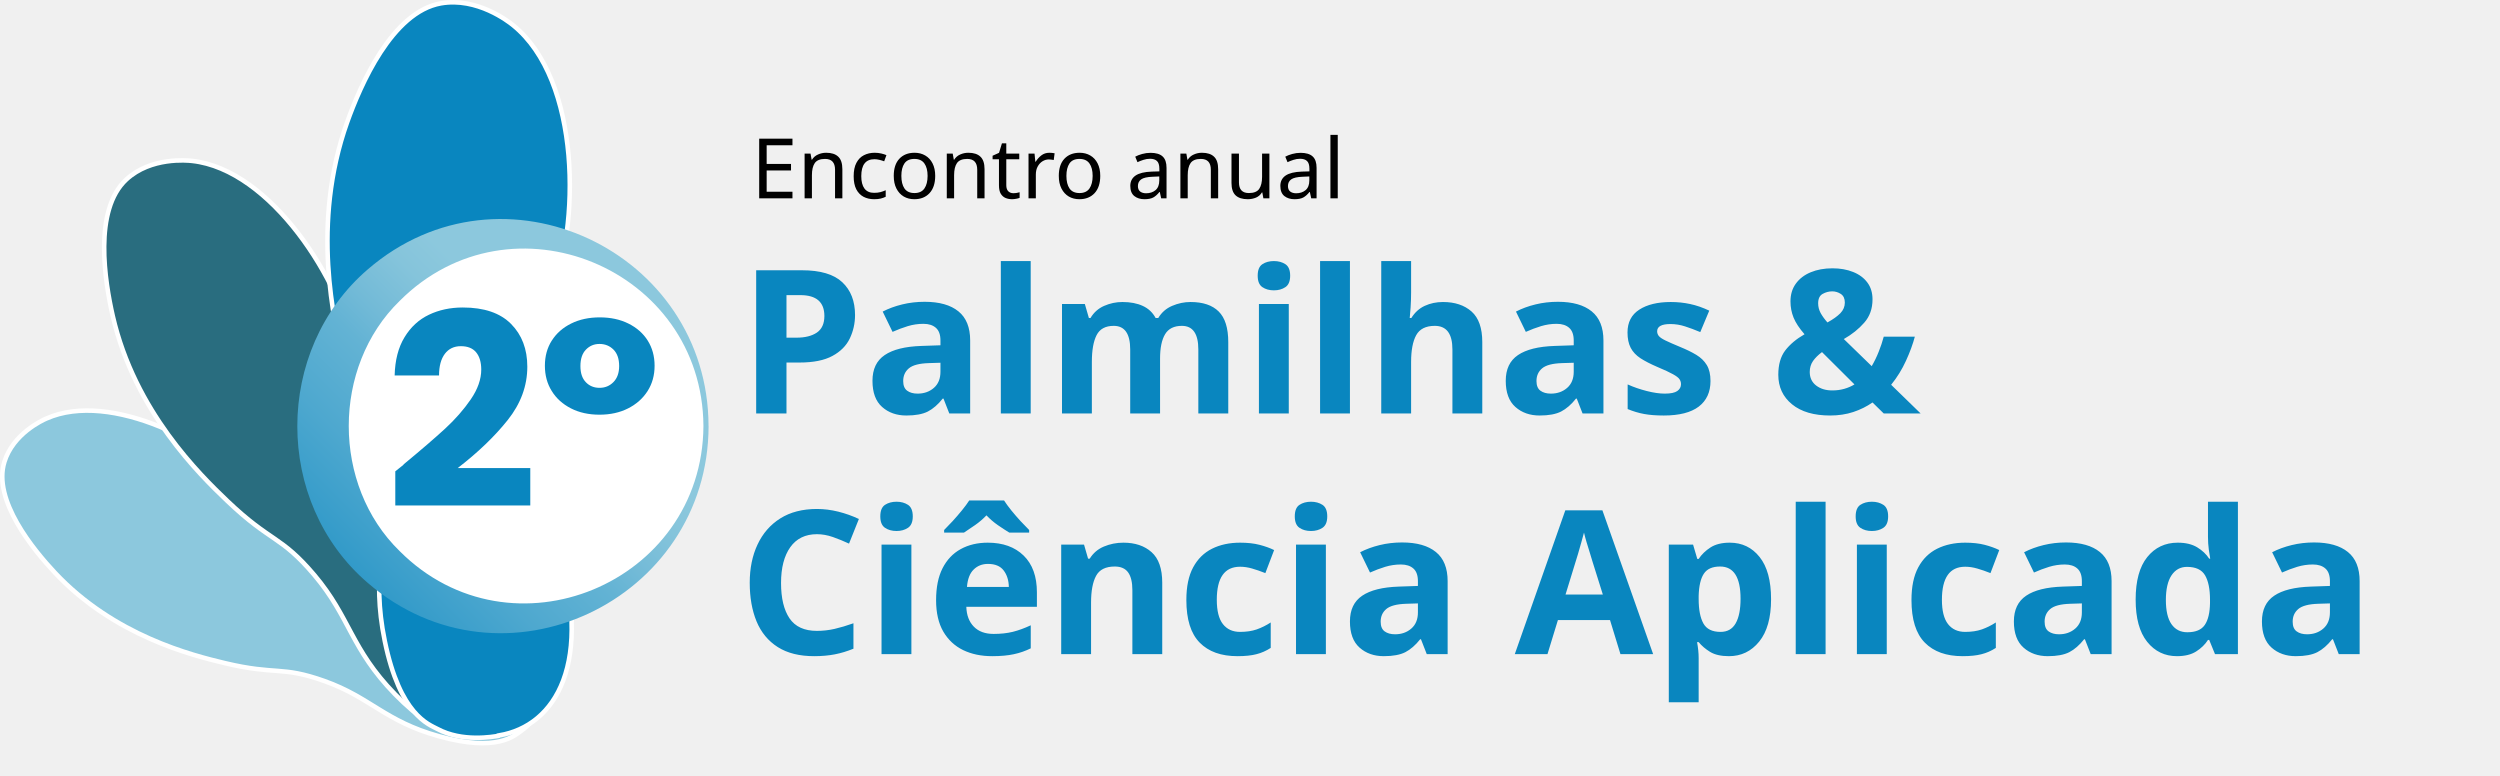
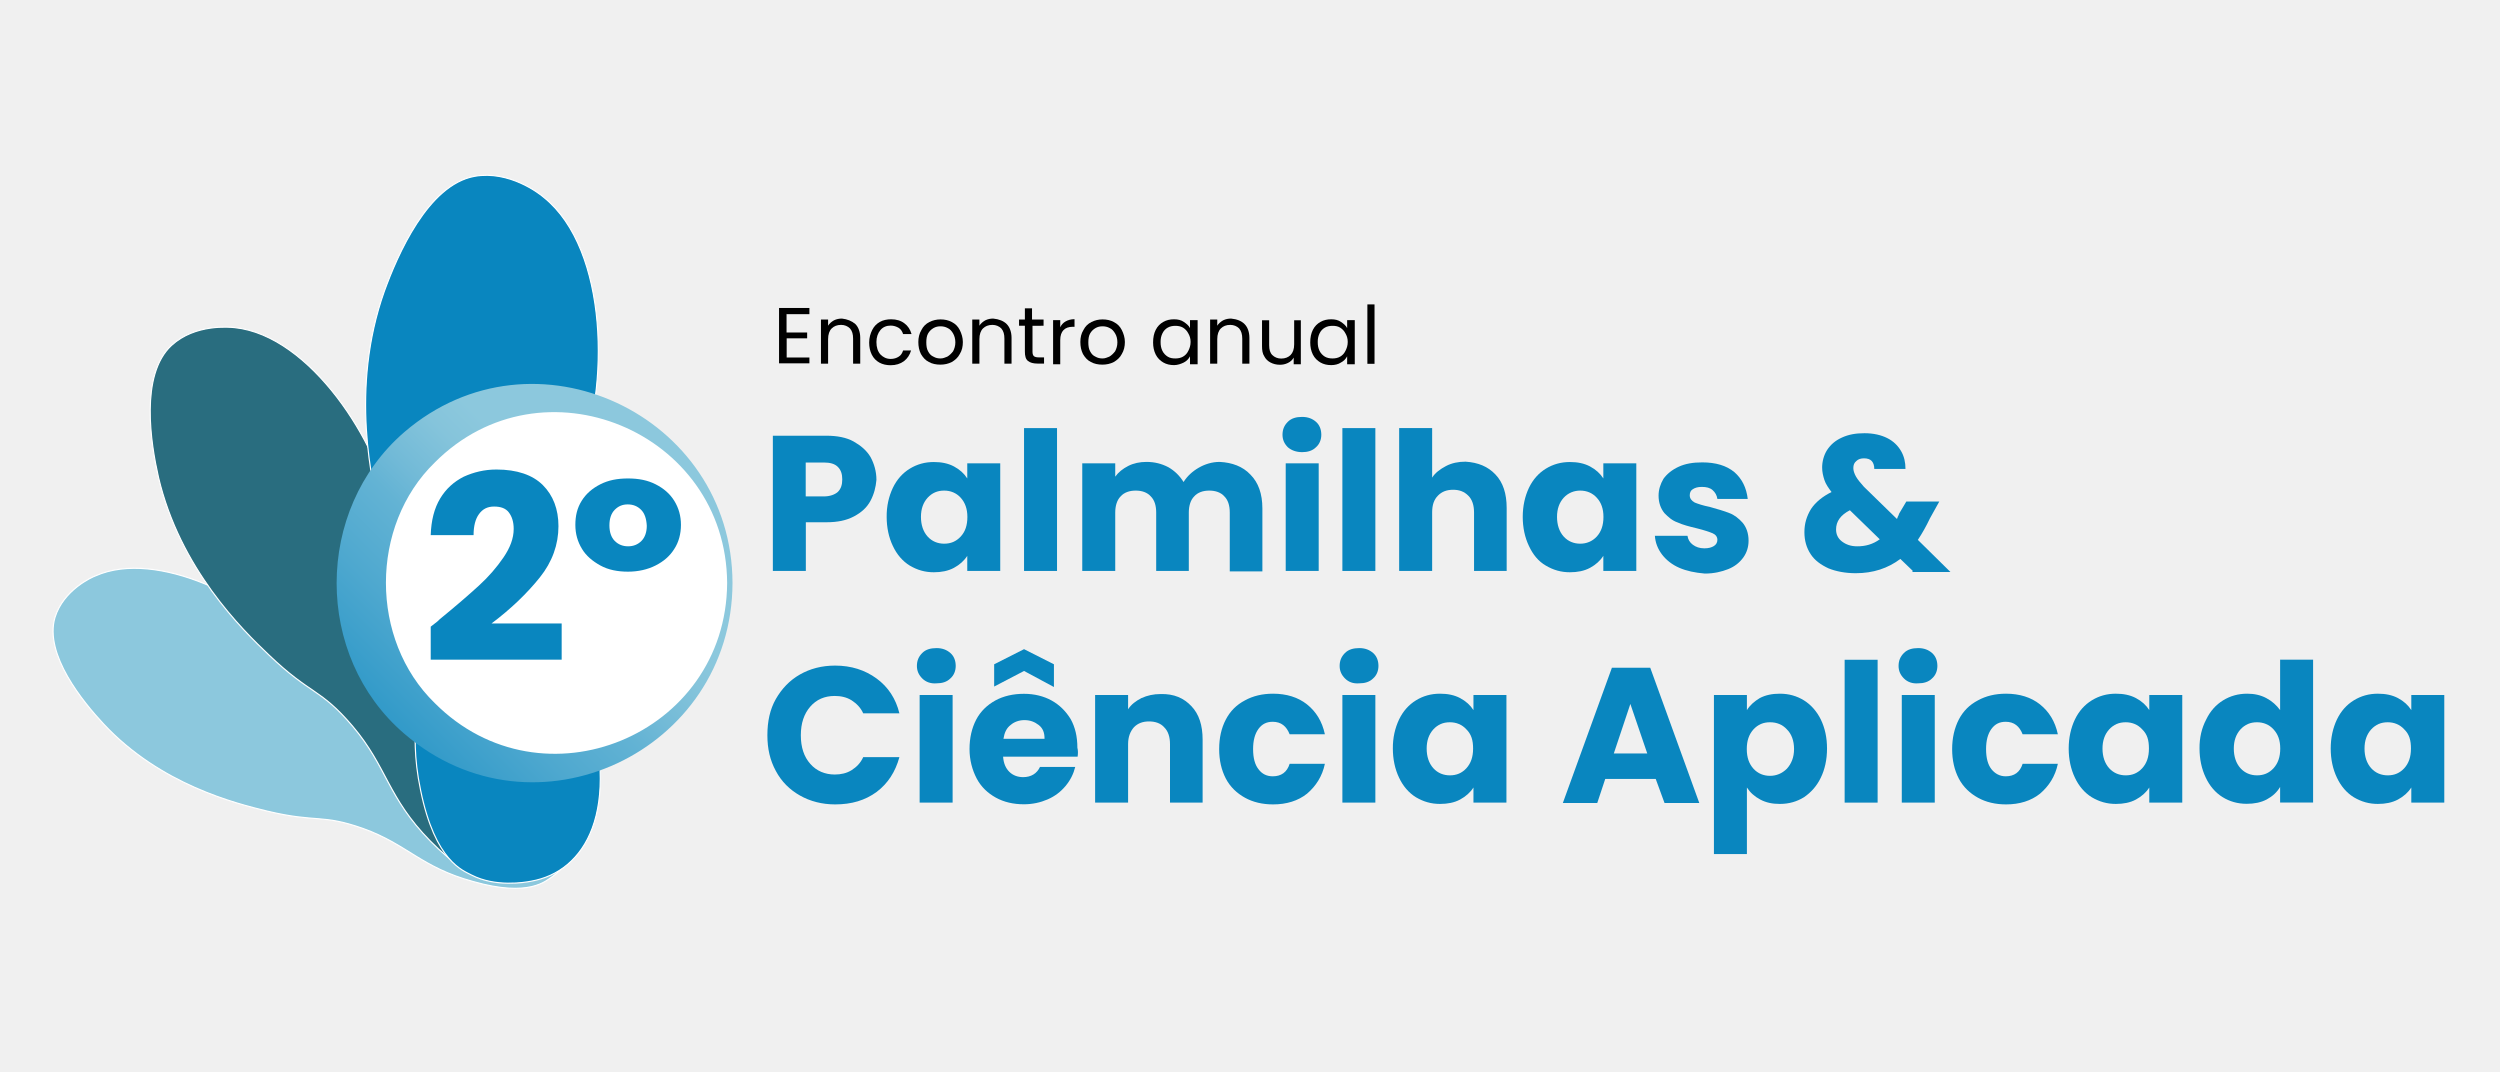
- <svg xmlns="http://www.w3.org/2000/svg" id="Layer_2" data-name="Layer 2" viewBox="0 0 538.96 167.22">
-   <defs>
-     <style>
-       .cls-199, .cls-299, .cls-399 {
-         fill: #0986bf;
-       }
- 
-       .cls-199, .cls-499, .cls-599 {
-         stroke: #fff;
-         stroke-miterlimit: 10;
-         stroke-width: .98px;
-       }
- 
-       .cls-699 {
-         fill: #fff;
-       }
- 
-       .cls-799 {
-         font-family: Poppins-Regular, Poppins;
-         font-size: 18px;
-       }
- 
-       .cls-499 {
-         fill: #296d7f;
-       }
- 
-       .cls-399 {
-         font-family: Poppins-Bold, Poppins;
-         font-size: 43.23px;
-         font-weight: 700;
-       }
- 
-       .cls-899 {
-         fill: url(#linear-gradient);
-       }
- 
-       .cls-599 {
-         fill: #8cc8dd;
-       }
-     </style>
-     <linearGradient id="linear-gradient" x1="57.94" y1="142.18" x2="120.89" y2="79.23" gradientUnits="userSpaceOnUse">
-       <stop offset="0" stop-color="#0986bf" />
-       <stop offset=".12" stop-color="#1a8ec3" />
-       <stop offset=".51" stop-color="#4ea8cf" />
-       <stop offset=".7" stop-color="#63b3d4" />
-       <stop offset=".78" stop-color="#72bad7" />
-       <stop offset=".91" stop-color="#85c4db" />
-       <stop offset="1" stop-color="#8cc8dd" />
-     </linearGradient>
-   </defs>
-   <g id="Layer_1-2" data-name="Layer 1">
+ <svg xmlns="http://www.w3.org/2000/svg" version="1.1" id="Layer_2_00000132061523092580255610000017439086740141003176_" x="0px" y="0px" viewBox="0 0 2100 900" style="enable-background:new 0 0 2100 900;" xml:space="preserve">
+   <style type="text/css">
+ 	.st0{fill:#8CC8DD;stroke:#FFFFFF;stroke-width:0.98;stroke-miterlimit:10;}
+ 	.st1{fill:#296D7F;stroke:#FFFFFF;stroke-width:0.98;stroke-miterlimit:10;}
+ 	.st2{fill:#0986BF;stroke:#FFFFFF;stroke-width:0.98;stroke-miterlimit:10;}
+ 	.st3{fill:#FFFFFF;}
+ 	.st4{fill:url(#SVGID_1_);}
+ 	.st5{fill:#0986BF;}
+ 	.st6{enable-background:new    ;}
+ </style>
+   <g id="Layer_1-2">
    <g id="artboard2">
      <g>
-         <path id="frente" class="cls-599" d="m118.29,148.55c-.36,1.15-1.95,6.25-5.94,9.02-1.37.94-5.05,4.69-17.72,1.15-11.69-3.25-14.67-8.32-24.69-11.9-9.4-3.34-10.22-1.18-21.5-3.87-7.02-1.68-23.85-5.87-36.62-19.5-4.62-4.93-13.44-15.63-10.87-23.88,1.88-6.08,8.18-8.97,9.07-9.35,13.83-6.13,36.26,5.46,45.21,16.09,1.47,1.76,6.54,8.15,15.17,12.38,1.51.75,10.84,3.58,22.24,5.58,22.15,3.9,28.61,14.96,25.66,24.31v-.02Z" />
-         <path id="frente-2" class="cls-499" d="m114.01,153.14c-1.01.94-5.43,5-10.92,5.43-1.88.14-7.6,1.71-17.96-8.94-9.55-9.81-9.59-16.47-17.36-25.66-7.29-8.61-9.31-6.95-18.78-15.99-5.89-5.63-19.93-19.28-24.67-39.82-1.71-7.45-4.23-22.89,2.93-29.48,5.29-4.86,13.08-4.11,14.16-3.99,17,1.85,32.29,25.92,35.01,41.38.46,2.55,1.76,11.69,7.79,20.68,1.06,1.59,8.56,9.64,18.56,18.08,19.4,16.37,19.45,30.85,11.25,38.3h-.02Z" />
-         <path id="frente-3" class="cls-199" d="m107.69,158.6c-1.49.26-8.03,1.42-13.37-1.44-1.83-.99-8.08-2.93-11.37-18.97-3.05-14.79.87-20.99-.91-34.14-1.66-12.31-4.52-12-7.93-26.02-2.14-8.73-7.07-29.74.72-51.65,2.84-7.94,9.64-23.78,20.22-25.66,7.81-1.37,14.6,3.94,15.53,4.69,14.69,11.81,14.62,43.23,7.93,59.22-1.11,2.62-5.31,11.88-5.05,23.83.05,2.12,2.21,14.04,6.49,27.82,8.3,26.74-.24,40.2-12.29,42.25l.02.07Z" />
+         <path id="frente" class="st0" d="M486,702.7c-1.5,4.1-7.1,23.2-22.1,33.7c-5.2,3.4-19.1,17.6-66.4,4.1     c-43.9-12-55.1-31.1-92.6-44.6c-35.2-12.4-38.2-4.5-80.6-14.6c-26.2-6.4-89.6-22.1-137.2-73.1c-17.2-18.4-50.2-58.5-40.9-89.6     c7.1-22.9,30.7-33.7,34.1-34.9c51.7-22.9,136.1,20.6,169.5,60.4c5.6,6.7,24.4,30.7,57,46.5c5.6,3,40.5,13.5,83.2,21     C472.8,626.2,496.8,667.4,486,702.7L486,702.7L486,702.7z" />
+         <path id="frente-2" class="st1" d="M469.8,719.6c-3.7,3.4-20.2,18.7-40.9,20.2c-7.1,0.4-28.5,6.4-67.5-33.4     c-36-36.7-36-61.9-65.2-96.4c-27.4-32.2-34.9-25.9-70.5-60c-22.1-21-74.6-72.4-92.6-149.2c-6.4-28.1-15.7-85.9,10.9-110.6     c19.9-18.4,49.1-15.4,53.2-15c63.7,6.7,121.1,97.1,131.2,155.2c1.9,9.7,6.7,43.9,29.2,77.6c4.1,6,32.2,36,69.7,67.9     C500.6,637.4,500.6,691.8,469.8,719.6L469.8,719.6L469.8,719.6z" />
+         <path id="frente-3" class="st2" d="M446.2,740.2c-5.6,1.1-30,5.2-50.2-5.2c-6.7-3.7-30.4-10.9-42.7-71.2     c-11.6-55.5,3.4-78.7-3.4-127.9c-6.4-46.1-16.9-45-29.6-97.5c-7.9-33-26.6-111.7,2.6-193.9c10.9-30,36.4-89.2,75.7-96.4     c29.2-5.2,54.7,14.6,58.1,17.6c55.1,44.2,54.7,162,29.6,222c-4.1,9.7-19.9,44.6-19.1,89.2c0.4,7.9,8.2,52.5,24.4,104.2     C523.1,681.7,491.2,732.3,446.2,740.2L446.2,740.2L446.2,740.2z" />
      </g>
    </g>
    <g>
      <g>
-         <circle class="cls-699" cx="113.1" cy="91.84" r="39.1" />
-         <path class="cls-899" d="m152.76,91.84c-.07,37.7-44.45,58.84-73.48,33.82-20.28-17.41-20.22-50.21.03-67.61,29.01-24.97,73.37-3.89,73.44,33.79h0Zm-1.11,0c-.23-34.03-41.46-51.06-65.5-26.96-14.62,14.23-14.62,39.69,0,53.92,24.04,24.1,65.28,7.07,65.5-26.96h0Z" />
+         <circle class="st3" cx="466.5" cy="489.7" r="146.6" />
+         <linearGradient id="SVGID_1_" gradientUnits="userSpaceOnUse" x1="259.569" y1="1588.558" x2="495.492" y2="1352.635" gradientTransform="matrix(1 0 0 1 0 -910)">
+           <stop offset="0" style="stop-color:#0986BF" />
+           <stop offset="0.12" style="stop-color:#1A8EC3" />
+           <stop offset="0.51" style="stop-color:#4EA8CF" />
+           <stop offset="0.7" style="stop-color:#63B3D4" />
+           <stop offset="0.78" style="stop-color:#72BAD7" />
+           <stop offset="0.91" style="stop-color:#85C4DB" />
+           <stop offset="1" style="stop-color:#8CC8DD" />
+         </linearGradient>
+         <path class="st4" d="M615.3,489.7C615,631.1,448.8,710.2,339.7,616.4c-76.1-65.2-75.7-188.2,0-253.5     C448.5,269.6,615,348.7,615.3,489.7L615.3,489.7L615.3,489.7z M610.8,489.7c-0.8-127.5-155.6-191.6-245.6-101.2     c-54.7,53.2-54.7,148.9,0,202.1C455.6,681.3,610.1,617.6,610.8,489.7L610.8,489.7z" />
      </g>
      <g>
-         <path class="cls-299" d="m86.99,100.13c3.79-3.13,6.77-5.7,8.96-7.71,2.18-2.01,4.03-4.12,5.54-6.32,1.51-2.2,2.26-4.35,2.26-6.43,0-1.58-.37-2.82-1.1-3.71-.73-.89-1.84-1.33-3.3-1.33s-2.62.55-3.45,1.65c-.83,1.1-1.25,2.66-1.25,4.67h-9.57c.08-3.28.78-6.03,2.12-8.23,1.33-2.2,3.09-3.83,5.28-4.87,2.18-1.04,4.61-1.56,7.28-1.56,4.6,0,8.07,1.18,10.41,3.54,2.34,2.36,3.51,5.43,3.51,9.22,0,4.14-1.41,7.97-4.23,11.51-2.82,3.54-6.42,6.99-10.78,10.35h15.65v8.06h-29.1v-7.36c1.31-1.04,1.91-1.53,1.8-1.45Z" />
-         <path class="cls-299" d="m118.96,73.43c.99-1.57,2.38-2.79,4.17-3.68,1.8-.89,3.85-1.33,6.17-1.33s4.38.44,6.17,1.33c1.8.89,3.19,2.12,4.17,3.68s1.48,3.37,1.48,5.42-.5,3.87-1.51,5.45c-1.01,1.59-2.41,2.83-4.2,3.74-1.8.91-3.85,1.36-6.17,1.36s-4.37-.45-6.15-1.36c-1.78-.91-3.16-2.15-4.14-3.74-.99-1.58-1.48-3.4-1.48-5.45s.49-3.85,1.48-5.42Zm13.3,1.94c-.81-.81-1.82-1.22-3.01-1.22s-2.14.41-2.93,1.22c-.79.81-1.19,1.99-1.19,3.54s.39,2.67,1.16,3.48c.77.81,1.76,1.22,2.96,1.22s2.2-.42,3.01-1.25c.81-.83,1.22-1.98,1.22-3.45,0-1.55-.41-2.72-1.22-3.54Z" />
+         <path class="st5" d="M368.6,520.8c14.2-11.6,25.5-21.4,33.7-28.9c8.2-7.5,15-15.4,20.6-23.6s8.6-16.1,8.6-24     c0-6-1.5-10.5-4.1-13.9c-2.6-3.4-6.7-4.9-12.4-4.9s-9.7,2.2-12.7,6.4c-3,4.1-4.5,10.1-4.5,17.6h-36c0.4-12.4,3-22.5,7.9-30.7     c4.9-8.2,11.6-14.2,19.9-18.4c8.2-3.7,17.2-6,27.4-6c17.2,0,30.4,4.5,39,13.1c8.6,8.6,13.1,20.2,13.1,34.5     c0,15.4-5.2,30-15.7,43.1c-10.5,13.1-24,26.2-40.5,38.6h58.9v30.4H361.8v-27.7C366.7,522.7,369,520.8,368.6,520.8L368.6,520.8z" />
+         <path class="st5" d="M488.6,420.7c3.7-6,9-10.5,15.7-13.9c6.7-3.4,14.2-4.9,23.2-4.9s16.5,1.5,23.2,4.9s12,7.9,15.7,13.9     s5.6,12.7,5.6,20.2s-1.9,14.6-5.6,20.2c-3.7,6-9,10.5-15.7,13.9s-14.6,5.2-23.2,5.2s-16.5-1.5-23.2-5.2     c-6.7-3.7-12-8.2-15.4-13.9c-3.7-6-5.6-12.7-5.6-20.2S484.8,426.7,488.6,420.7L488.6,420.7z M538.5,428.2c-3-3-6.7-4.5-11.2-4.5     s-7.9,1.5-10.9,4.5c-3,3-4.5,7.5-4.5,13.1s1.5,10.1,4.5,13.1c3,3,6.7,4.5,11.2,4.5s8.2-1.5,11.2-4.5c3-3,4.5-7.5,4.5-12.7     C543,435.7,541.5,431.2,538.5,428.2z" />
      </g>
    </g>
-     <text class="cls-799" transform="translate(161.92 42.76)">
-       <tspan x="0" y="0">Encontro anual</tspan>
-     </text>
-     <text class="cls-399" transform="translate(159.13 89.14)">
-       <tspan x="0" y="0">Palmilhas &amp; </tspan>
-       <tspan x="0" y="51.88">Ciência Aplicada</tspan>
-     </text>
+     <g class="st6">
+       <path d="M660.7,263.6v15.7H678v4.9h-17.2v16.1h19.1v4.9h-25.5v-46.5h25.5v5.2h-19.1V263.6z" />
+       <path d="M718.5,272.2c2.6,2.6,4.1,6.7,4.1,11.6v21.7h-6v-21c0-3.7-0.7-6.4-2.6-8.6c-1.9-1.9-4.5-3-7.5-3c-3.4,0-6,1.1-7.9,3    c-1.9,1.9-3,4.9-3,9v20.6h-6v-37.1h6v5.2c1.1-1.9,3-3.4,4.9-4.5c2.2-1.1,4.5-1.5,6.7-1.5C711.7,268.1,715.5,269.6,718.5,272.2z" />
+       <path d="M732.7,277.1c1.5-3,3.7-5.2,6.4-6.7c2.6-1.5,6-2.2,9.4-2.2c4.5,0,8.2,1.1,11.2,3.4c3,2.2,4.9,5.2,6,9h-7.1    c-0.7-2.2-1.9-4.1-3.7-5.2c-1.9-1.1-4.1-1.9-6.7-1.9c-3.4,0-6.4,1.1-8.6,3.7c-2.2,2.6-3.4,6-3.4,10.1c0,4.5,1.1,7.9,3.4,10.5    c2.2,2.2,4.9,3.7,8.6,3.7c2.6,0,4.9-0.7,6.7-1.9c1.9-1.1,3-3,3.7-5.2h6.7c-1.1,3.7-3,6.7-6,9c-3,2.2-6.7,3.4-11.2,3.4    c-3.4,0-6.7-0.7-9.4-2.2s-4.9-3.7-6.4-6.7c-1.5-3-2.2-6.4-2.2-10.1C730.1,283.5,731.2,280.1,732.7,277.1z" />
+       <path d="M780.3,304.1c-3-1.5-4.9-3.7-6.7-6.7c-1.5-3-2.2-6.4-2.2-10.1s0.8-7.1,2.6-10.1c1.5-3,3.7-5.2,6.7-6.7    c3-1.5,6-2.2,9.4-2.2s6.7,0.7,9.4,2.2c3,1.5,5.2,3.7,6.7,6.7c1.5,3,2.6,6.4,2.6,10.1s-0.7,7.1-2.6,10.1c-1.5,3-4.1,5.2-6.7,6.7    c-3,1.5-6,2.2-9.7,2.2C786.3,306.3,783,305.6,780.3,304.1z M795.7,299.6c1.9-1.1,3.4-2.6,4.9-4.5c1.1-2.2,1.9-4.5,1.9-7.5    c0-3-0.8-5.6-1.9-7.5s-2.6-3.7-4.5-4.5c-1.9-1.1-4.1-1.5-6-1.5c-2.2,0-4.1,0.4-6,1.5c-1.9,1.1-3.4,2.6-4.5,4.5    c-1.1,1.9-1.5,4.5-1.5,7.5c0,3,0.4,5.6,1.5,7.5c1.1,2.2,2.6,3.7,4.5,4.5c1.9,1.1,3.7,1.5,6,1.5    C792.3,301.1,793.8,300.3,795.7,299.6z" />
+       <path d="M845.6,272.2c2.6,2.6,4.1,6.7,4.1,11.6v21.7h-6v-21c0-3.7-0.7-6.4-2.6-8.6c-1.9-1.9-4.5-3-7.5-3c-3.4,0-6,1.1-7.9,3    c-1.9,1.9-3,4.9-3,9v20.6h-6v-37.1h6v5.2c1.1-1.9,3-3.4,4.9-4.5c2.2-1.1,4.5-1.5,6.7-1.5C839.2,268.1,843,269.6,845.6,272.2z" />
+       <path d="M867.3,273.7v21.7c0,1.9,0.4,3,1.1,3.7s2.2,1.1,4.1,1.1h4.5v5.2h-5.6c-3.4,0-6-0.7-7.9-2.2c-1.9-1.5-2.6-4.1-2.6-7.9    v-21.7h-4.9v-5.2h4.9v-9.4h6v9.4h9.7v5.2C876.7,273.7,867.3,273.7,867.3,273.7z" />
+       <path d="M895.1,270c1.9-1.1,4.5-1.9,7.5-1.9v6.4h-1.5c-6.7,0-10.5,3.7-10.5,11.2V306h-6v-37.1h6v6    C891.7,272.6,893.2,271.1,895.1,270z" />
+       <path d="M916.4,304.1c-3-1.5-4.9-3.7-6.7-6.7c-1.5-3-2.2-6.4-2.2-10.1s0.7-7.1,2.6-10.1c1.5-3,3.7-5.2,6.7-6.7    c3-1.5,6-2.2,9.4-2.2s6.7,0.7,9.4,2.2c3,1.5,5.2,3.7,6.7,6.7c1.5,3,2.6,6.4,2.6,10.1s-0.8,7.1-2.6,10.1c-1.5,3-4.1,5.2-6.7,6.7    c-3,1.5-6,2.2-9.7,2.2C922.4,306.3,919.1,305.6,916.4,304.1z M931.8,299.6c1.9-1.1,3.4-2.6,4.9-4.5c1.1-2.2,1.9-4.5,1.9-7.5    c0-3-0.7-5.6-1.9-7.5c-1.1-1.9-2.6-3.7-4.5-4.5c-1.9-1.1-4.1-1.5-6-1.5c-2.2,0-4.1,0.4-6,1.5c-1.9,1.1-3.4,2.6-4.5,4.5    s-1.5,4.5-1.5,7.5c0,3,0.4,5.6,1.5,7.5c1.1,2.2,2.6,3.7,4.5,4.5c1.9,1.1,3.7,1.5,6,1.5C928.4,301.1,929.9,300.3,931.8,299.6z" />
+       <path d="M970.8,277.1c1.5-3,3.7-5.2,6.4-6.7c2.6-1.5,5.6-2.2,9-2.2s6,0.7,8.2,2.2c2.2,1.5,4.1,3,5.2,5.2v-6.7h6.4V306h-6.4v-6.7    c-1.1,2.2-3,4.1-5.2,5.2c-2.2,1.1-5.2,2.2-8.2,2.2c-3.4,0-6.4-0.7-9-2.2c-2.6-1.5-4.9-3.7-6.4-6.7c-1.5-3-2.2-6.4-2.2-10.1    C968.6,283.5,969.3,280.1,970.8,277.1z M998.2,280.1c-1.1-2.2-2.6-3.7-4.5-4.9c-1.9-1.1-4.1-1.5-6.4-1.5c-2.2,0-4.5,0.4-6.4,1.5    s-3.4,2.6-4.5,4.9s-1.5,4.5-1.5,7.1c0,3,0.4,5.2,1.5,7.5c1.1,2.2,2.6,3.7,4.5,4.9s4.1,1.5,6.4,1.5s4.5-0.4,6.4-1.5    c1.9-1.1,3.4-2.6,4.5-4.9c1.1-2.2,1.9-4.5,1.9-7.5S999.3,282,998.2,280.1z" />
+       <path d="M1045.4,272.2c2.6,2.6,4.1,6.7,4.1,11.6v21.7h-6v-21c0-3.7-0.8-6.4-2.6-8.6c-1.9-1.9-4.5-3-7.5-3c-3.4,0-6,1.1-7.9,3    c-1.9,1.9-3,4.9-3,9v20.6h-6v-37.1h6v5.2c1.1-1.9,3-3.4,4.9-4.5c2.2-1.1,4.5-1.5,6.7-1.5C1039.1,268.1,1042.8,269.6,1045.4,272.2z    " />
+       <path d="M1092.7,268.8V306h-6v-5.6c-1.1,1.9-2.6,3.4-4.9,4.5c-2.2,1.1-4.5,1.5-6.7,1.5c-3,0-5.6-0.7-7.9-1.9s-4.1-3-5.2-5.2    c-1.5-2.2-1.9-5.2-1.9-8.6v-21.7h6v21c0,3.7,0.8,6.4,2.6,8.2c1.9,1.9,4.5,3,7.5,3c3.4,0,6-1.1,7.9-3c1.9-1.9,3-4.9,3-9v-20.2    H1092.7z" />
+       <path d="M1102.8,277.1c1.5-3,3.7-5.2,6.4-6.7c2.6-1.5,5.6-2.2,9-2.2c3.4,0,6,0.7,8.2,2.2c2.2,1.5,4.1,3,5.2,5.2v-6.7h6.4V306h-6.4    v-6.7c-1.1,2.2-3,4.1-5.2,5.2c-2.2,1.5-5.2,2.2-8.2,2.2c-3.4,0-6.4-0.7-9-2.2c-2.6-1.5-4.9-3.7-6.4-6.7s-2.2-6.4-2.2-10.1    C1100.6,283.5,1101.3,280.1,1102.8,277.1z M1130.2,280.1c-1.1-2.2-2.6-3.7-4.5-4.9s-4.1-1.5-6.4-1.5s-4.5,0.4-6.4,1.5    c-1.9,1.1-3.4,2.6-4.5,4.9s-1.5,4.5-1.5,7.1c0,3,0.4,5.2,1.5,7.5c1.1,2.2,2.6,3.7,4.5,4.9c1.9,1.1,4.1,1.5,6.4,1.5    s4.5-0.4,6.4-1.5s3.4-2.6,4.5-4.9c1.1-2.2,1.9-4.5,1.9-7.5S1131.3,282,1130.2,280.1z" />
+       <path d="M1154.6,255.7v49.9h-6v-49.9H1154.6z" />
+     </g>
+     <g class="st6">
+       <path class="st5" d="M731.2,420.7c-3,5.6-7.5,9.7-13.9,13.1c-6.4,3.4-13.9,4.9-23.2,4.9h-17.2v40.9h-27.7V366h45    c9,0,16.9,1.5,22.9,4.9c6,3.4,10.9,7.5,14.2,13.1c3,5.6,4.9,12,4.9,19.1C735.7,409.1,734.2,415.1,731.2,420.7z M703.8,413.2    c2.6-2.6,3.7-6,3.7-10.5c0-4.5-1.1-7.9-3.7-10.5c-2.6-2.6-6.4-3.7-12-3.7h-15V417h15C697.1,417,701.2,415.5,703.8,413.2z" />
+       <path class="st5" d="M750,409.8c3.4-7.1,8.2-12.4,14.2-16.1c6-3.7,12.7-5.6,20.2-5.6c6.4,0,12,1.1,16.9,3.7    c4.9,2.6,8.6,6,11.2,10.1v-12.7h27.7v90.4h-27.7v-12.7c-2.6,4.1-6.4,7.5-11.2,10.1c-4.9,2.6-10.5,3.7-16.9,3.7    c-7.5,0-13.9-1.9-20.2-5.6c-6-3.7-10.9-9.4-14.2-16.5c-3.4-7.1-5.2-15.4-5.2-24.4C744.7,425.2,746.6,417,750,409.8z M807,418.1    c-3.7-4.1-8.6-6-13.9-6c-5.6,0-10.1,1.9-13.9,6c-3.7,4.1-5.6,9.4-5.6,16.1c0,6.7,1.9,12.4,5.6,16.5c3.7,4.1,8.6,6,13.9,6    c5.6,0,10.1-1.9,13.9-6s5.6-9.4,5.6-16.5C812.6,427.5,810.7,422.2,807,418.1z" />
+       <path class="st5" d="M887.9,359.6v120h-27.7v-120H887.9z" />
+       <path class="st5" d="M1050.3,398.6c6.7,6.7,10.1,16.1,10.1,28.5V480h-27.4v-49.5c0-6-1.5-10.5-4.5-13.5c-3-3.4-7.5-4.9-12.7-4.9    s-9.7,1.5-12.7,4.9c-3,3-4.5,7.9-4.5,13.5v49.1h-27.4v-49.1c0-6-1.5-10.5-4.5-13.5c-3-3.4-7.5-4.9-12.7-4.9s-9.7,1.5-12.7,4.9    c-3,3-4.5,7.9-4.5,13.5v49.1h-27.7v-90.4h27.7v11.2c2.6-3.7,6.4-6.7,10.9-9s9.7-3.4,15.4-3.4c6.7,0,12.7,1.5,18.4,4.5    c5.2,3,9.4,7.1,12.7,12.4c3-4.9,7.5-9,12.7-12c5.2-3,11.2-4.9,17.6-4.9C1034.9,388.5,1043.9,391.8,1050.3,398.6z" />
+       <path class="st5" d="M1081.8,375.7c-3-3-4.5-6.4-4.5-10.5c0-4.5,1.5-7.9,4.5-10.9c3-3,7.1-4.1,12-4.1c4.9,0,8.6,1.5,11.6,4.1    c3,2.6,4.5,6.4,4.5,10.9c0,4.1-1.5,7.9-4.5,10.5c-3,3-7.1,4.1-11.6,4.1C1088.9,379.8,1084.8,378.3,1081.8,375.7z M1107.7,389.2    v90.4h-27.7v-90.4H1107.7z" />
+       <path class="st5" d="M1155.3,359.6v120h-27.7v-120H1155.3z" />
+       <path class="st5" d="M1256.2,398.6c6.4,6.7,9.4,16.1,9.4,28.1v52.9h-27.4v-49.1c0-6-1.5-10.9-4.9-14.2c-3.4-3.4-7.5-4.9-12.7-4.9    s-9.4,1.5-12.7,4.9c-3.4,3.4-4.9,7.9-4.9,14.2v49.1h-27.7v-120h27.7v41.6c2.6-4.1,6.7-7.1,11.6-9.7c4.9-2.6,10.5-3.7,16.5-3.7    C1241.6,388.5,1249.8,391.8,1256.2,398.6z" />
+       <path class="st5" d="M1284.3,409.8c3.4-7.1,8.2-12.4,14.2-16.1c6-3.7,12.7-5.6,20.2-5.6c6.4,0,12,1.1,16.9,3.7    c4.9,2.6,8.6,6,11.2,10.1v-12.7h27.7v90.4h-27.7v-12.7c-2.6,4.1-6.4,7.5-11.2,10.1c-4.9,2.6-10.5,3.7-16.9,3.7    c-7.5,0-13.9-1.9-20.2-5.6c-6.4-3.7-10.9-9.4-14.2-16.5c-3.4-7.1-5.2-15.4-5.2-24.4C1279.1,425.2,1280.9,417,1284.3,409.8z     M1341.3,418.1c-3.7-4.1-8.6-6-13.9-6c-5.2,0-10.1,1.9-13.9,6c-3.7,4.1-5.6,9.4-5.6,16.1c0,6.7,1.9,12.4,5.6,16.5    c3.7,4.1,8.6,6,13.9,6c5.2,0,10.1-1.9,13.9-6c3.7-4.1,5.6-9.4,5.6-16.5C1346.9,427.5,1345.1,422.2,1341.3,418.1z" />
+       <path class="st5" d="M1410.7,477c-6-2.6-10.9-6.4-14.6-11.2c-3.7-4.9-5.6-10.1-6-15.7h27.4c0.4,3,1.9,5.6,4.5,7.5    c2.6,1.9,5.6,3,9.7,3c3.4,0,6-0.7,7.9-1.9c1.9-1.1,3-3,3-5.2c0-2.6-1.5-4.5-4.1-5.6c-2.6-1.1-7.1-2.6-13.1-4.1    c-6.4-1.5-12-3-16.1-4.9c-4.5-1.5-7.9-4.5-11.2-7.9c-3-3.7-4.9-8.6-4.9-14.6c0-5.2,1.5-9.7,4.1-14.2c3-4.1,7.1-7.5,12.7-10.1    c5.6-2.6,12-3.7,19.9-3.7c11.2,0,20.2,2.6,27,8.2c6.4,5.6,10.1,13.1,11.2,22.5h-25.5c-0.4-3-1.9-5.6-4.1-7.5    c-2.2-1.9-5.2-2.6-9-2.6c-3.4,0-5.6,0.7-7.5,1.9c-1.9,1.1-2.6,3-2.6,5.2c0,2.6,1.5,4.5,4.1,6c2.6,1.1,7.1,2.6,12.7,3.7    c6.7,1.9,12,3.4,16.5,5.2c4.1,1.5,7.9,4.5,11.2,8.2c3,3.7,4.9,8.6,4.9,15c0,5.2-1.5,10.1-4.5,14.2c-3,4.1-7.1,7.5-12.7,9.7    c-5.6,2.2-12,3.7-19.5,3.7C1423.8,481.1,1416.7,479.6,1410.7,477z" />
+       <path class="st5" d="M1606.8,479.6l-10.5-10.1c-10.5,7.9-22.9,12-37.5,12c-8.6,0-16.5-1.5-22.9-4.1c-6.4-3-11.6-6.7-15-12    c-3.4-5.2-5.2-11.2-5.2-18.4s1.9-13.5,5.6-19.5c3.7-5.6,9.7-10.5,17.2-14.2c-2.6-3.4-4.9-6.7-6-10.1c-1.1-3.4-1.9-6.7-1.9-10.5    c0-5.2,1.5-10.5,4.1-14.6c3-4.5,6.7-7.9,12.4-10.5c5.6-2.6,11.6-3.7,19.1-3.7s13.9,1.5,19.1,4.1c5.2,2.6,9,6.4,11.6,10.9    s3.7,9.4,3.7,15h-26.2c0-3-0.8-5.2-2.2-6.7s-3.7-2.2-6.4-2.2s-4.9,0.7-6.4,2.2c-1.9,1.5-2.6,3.4-2.6,6c0,2.2,0.8,4.5,2.2,7.1    c1.5,2.6,3.7,5.2,6.7,8.6l27.7,27c0.4-0.4,0.4-1.1,0.8-1.9c0.4-0.7,0.8-1.5,1.1-2.6l6-10.1h27.7l-7.9,14.2    c-3,6.4-6.4,12.4-10.1,18l27.4,27h-31.9V479.6z M1579,453l-25.1-24.4c-7.9,4.1-11.6,9.4-11.6,16.1c0,4.1,1.5,7.5,4.9,10.1    c3.4,2.6,7.5,4.1,12.7,4.1C1567,459,1573.4,457.1,1579,453z" />
+     </g>
+     <g class="st6">
+       <path class="st5" d="M651.7,587.2c4.9-8.6,11.6-15.7,20.2-20.6c8.6-4.9,18.4-7.5,29.6-7.5c13.5,0,25.1,3.7,34.9,10.9    c9.7,7.1,16.1,16.9,19.1,29.2h-30.4c-2.2-4.9-5.6-8.2-9.7-10.9c-4.1-2.6-9-3.7-14.2-3.7c-8.6,0-15.4,3-20.6,9    c-5.2,6-7.9,13.9-7.9,24s2.6,18,7.9,24c5.2,6,12.4,9,20.6,9c5.2,0,10.1-1.1,14.2-3.7c4.1-2.6,7.5-6,9.7-10.9h30.4    c-3.4,12.4-9.7,22.1-19.1,29.2c-9.7,7.1-21,10.5-34.9,10.5c-10.9,0-21-2.6-29.6-7.5c-8.6-4.9-15.4-11.6-20.2-20.6    c-4.9-9-7.1-18.7-7.1-30C644.6,605.9,646.8,595.8,651.7,587.2z" />
+       <path class="st5" d="M774.7,569.9c-3-3-4.5-6.4-4.5-10.5c0-4.5,1.5-7.9,4.5-10.9c3-3,7.1-4.1,12-4.1c4.9,0,8.6,1.5,11.6,4.1    c3,2.6,4.5,6.4,4.5,10.9c0,4.1-1.5,7.9-4.5,10.5c-3,3-7.1,4.1-11.6,4.1C781.8,574.4,777.7,572.9,774.7,569.9z M800.2,583.8v90.4    h-27.7v-90.4H800.2z" />
+       <path class="st5" d="M905.2,635.6h-62.6c0.4,5.6,2.2,9.7,5.2,12.7c3,3,7.1,4.5,11.6,4.5c6.7,0,11.6-3,14.2-8.6h29.6    c-1.5,6-4.1,11.2-8.2,16.1c-4.1,4.9-9,8.6-15,11.2c-6,2.6-12.7,4.1-19.9,4.1c-9,0-16.9-1.9-23.6-5.6c-6.7-3.7-12.4-9-16.1-16.1    c-3.7-7.1-6-15.4-6-24.7s1.9-17.6,5.6-24.7s9.4-12.4,16.1-16.1c6.7-3.7,15-5.6,24-5.6c8.6,0,16.5,1.9,23.2,5.6    c6.7,3.7,12,9,16.1,15.7c3.7,6.7,5.6,14.6,5.6,24C905.6,630.3,905.6,632.9,905.2,635.6z M860.2,563.6l-25.1,13.1v-18.7l25.1-12.7    l25.1,12.7v19.1L860.2,563.6z M877.4,620.2c0-4.9-1.5-8.6-4.9-11.2c-3.4-2.6-7.1-4.1-12-4.1c-4.5,0-8.6,1.5-11.6,4.1    c-3.4,2.6-5.2,6.4-6,11.6h34.5V620.2z" />
+       <path class="st5" d="M1000.8,593.2c6.4,6.7,9.4,16.1,9.4,28.1v52.9h-27.4v-49.1c0-6-1.5-10.9-4.9-14.2c-3-3.4-7.5-4.9-12.7-4.9    s-9.4,1.5-12.7,4.9c-3,3.4-4.9,7.9-4.9,14.2v49.1h-27.7v-90.4h27.7v12c2.6-4.1,6.7-7.1,11.2-9.4c4.9-2.2,10.1-3.4,16.1-3.4    C986.2,582.7,994.4,586.4,1000.8,593.2z" />
+       <path class="st5" d="M1029.7,604.4c3.7-7.1,9-12.4,16.1-16.1c6.7-3.7,14.6-5.6,23.6-5.6c11.2,0,21,3,28.5,9s12.7,14.2,15,25.1    h-29.6c-2.6-6.7-7.1-10.5-14.2-10.5c-5.2,0-9,1.9-12,6c-3,4.1-4.5,9.7-4.5,16.9c0,7.5,1.5,13.1,4.5,16.9c3,4.1,7.1,6,12,6    c7.1,0,12-3.4,14.2-10.5h29.6c-2.2,10.5-7.5,18.7-15,25.1c-7.5,6-17.2,9-28.5,9c-9,0-16.9-1.9-23.6-5.6c-6.7-3.7-12.4-9-16.1-16.1    c-3.7-7.1-5.6-15.4-5.6-24.7S1025.9,611.6,1029.7,604.4z" />
+       <path class="st5" d="M1129.8,569.9c-3-3-4.5-6.4-4.5-10.5c0-4.5,1.5-7.9,4.5-10.9c3-3,7.1-4.1,12-4.1c4.9,0,8.6,1.5,11.6,4.1    c3,2.6,4.5,6.4,4.5,10.9c0,4.1-1.5,7.9-4.5,10.5c-3,3-7.1,4.1-11.6,4.1C1136.6,574.4,1132.8,572.9,1129.8,569.9z M1155.3,583.8    v90.4h-27.7v-90.4H1155.3z" />
+       <path class="st5" d="M1175.2,604.4c3.4-7.1,8.2-12.4,14.2-16.1c6-3.7,12.7-5.6,20.2-5.6c6.4,0,12,1.1,16.9,3.7    c4.9,2.6,8.6,6,11.2,10.1v-12.7h27.7v90.4h-27.7v-12.7c-2.6,4.1-6.4,7.5-11.2,10.1s-10.5,3.7-16.9,3.7c-7.5,0-13.9-1.9-20.2-5.6    c-6-3.7-10.9-9.4-14.2-16.5c-3.4-7.1-5.2-15.4-5.2-24.4C1169.9,619.8,1171.8,611.6,1175.2,604.4z M1231.8,612.7    c-3.7-4.1-8.6-6-13.9-6c-5.6,0-10.1,1.9-13.9,6c-3.7,4.1-5.6,9.4-5.6,16.1s1.9,12.4,5.6,16.5c3.7,4.1,8.6,6,13.9,6    c5.6,0,10.1-1.9,13.9-6c3.7-4.1,5.6-9.4,5.6-16.5S1235.9,616.8,1231.8,612.7z" />
+       <path class="st5" d="M1390.8,654.3h-42.4l-6.7,20.2h-28.9l41.2-113.6h32.2l41.2,113.6h-29.2L1390.8,654.3z M1383.7,632.9    l-14.2-41.6l-13.9,41.6H1383.7z" />
+       <path class="st5" d="M1478.2,586.4c4.9-2.6,10.5-3.7,16.9-3.7c7.5,0,14.2,1.9,20.2,5.6c6,3.7,10.9,9.4,14.2,16.1    c3.4,7.1,5.2,15,5.2,24.4s-1.9,17.6-5.2,24.4c-3.4,7.1-8.2,12.4-14.2,16.5c-6,3.7-12.7,5.6-20.2,5.6c-6.4,0-11.6-1.1-16.5-3.7    c-4.9-2.6-8.6-6-11.2-10.1v55.9h-27.7V583.8h27.7v12.7C1469.9,592.4,1473.7,589.1,1478.2,586.4z M1501,612.7    c-3.7-4.1-8.6-6-14.2-6s-10.1,1.9-13.9,6c-3.7,4.1-5.6,9.4-5.6,16.5s1.9,12.4,5.6,16.5c3.7,4.1,8.6,6,13.9,6    c5.2,0,10.1-1.9,14.2-6c3.7-4.1,6-9.4,6-16.5S1504.8,616.4,1501,612.7z" />
+       <path class="st5" d="M1577.2,554.2v120h-27.7v-120H1577.2z" />
+       <path class="st5" d="M1599.3,569.9c-3-3-4.5-6.4-4.5-10.5c0-4.5,1.5-7.9,4.5-10.9c3-3,7.1-4.1,12-4.1c4.9,0,8.6,1.5,11.6,4.1    c3,2.6,4.5,6.4,4.5,10.9c0,4.1-1.5,7.9-4.5,10.5c-3,3-7.1,4.1-11.6,4.1C1606.4,574.4,1602.3,572.9,1599.3,569.9z M1625.2,583.8    v90.4h-27.7v-90.4H1625.2z" />
+       <path class="st5" d="M1645.4,604.4c3.7-7.1,9-12.4,16.1-16.1c6.7-3.7,14.6-5.6,23.6-5.6c11.2,0,21,3,28.5,9s12.7,14.2,15,25.1    H1699c-2.6-6.7-7.1-10.5-14.2-10.5c-5.2,0-9,1.9-12,6s-4.5,9.7-4.5,16.9c0,7.5,1.5,13.1,4.5,16.9s7.1,6,12,6    c7.1,0,12-3.4,14.2-10.5h29.6c-2.2,10.5-7.5,18.7-15,25.1c-7.5,6-17.2,9-28.5,9c-9,0-16.9-1.9-23.6-5.6s-12.4-9-16.1-16.1    c-3.7-7.1-5.6-15.4-5.6-24.7S1641.7,611.6,1645.4,604.4z" />
+       <path class="st5" d="M1742.9,604.4c3.4-7.1,8.2-12.4,14.2-16.1c6-3.7,12.7-5.6,20.2-5.6c6.4,0,12,1.1,16.9,3.7    c4.9,2.6,8.6,6,11.2,10.1v-12.7h27.7v90.4h-27.7v-12.7c-2.6,4.1-6.4,7.5-11.2,10.1s-10.5,3.7-16.9,3.7c-7.5,0-13.9-1.9-20.2-5.6    c-6-3.7-10.9-9.4-14.2-16.5c-3.4-7.1-5.2-15.4-5.2-24.4C1737.7,619.8,1739.5,611.6,1742.9,604.4z M1799.5,612.7    c-3.7-4.1-8.6-6-13.9-6c-5.6,0-10.1,1.9-13.9,6c-3.7,4.1-5.6,9.4-5.6,16.1s1.9,12.4,5.6,16.5c3.7,4.1,8.6,6,13.9,6    c5.6,0,10.1-1.9,13.9-6c3.7-4.1,5.6-9.4,5.6-16.5S1803.7,616.8,1799.5,612.7z" />
+       <path class="st5" d="M1853.2,604.4c3.4-7.1,8.2-12.4,14.2-16.1c6-3.7,12.7-5.6,20.2-5.6c6,0,11.2,1.1,16.1,3.7    c4.9,2.6,8.6,6,11.6,10.1v-42.4h27.7v120h-27.7v-13.1c-2.6,4.5-6.4,7.9-11.2,10.5c-4.9,2.6-10.5,3.7-16.9,3.7    c-7.5,0-14.2-1.9-20.2-5.6c-6-3.7-10.9-9.4-14.2-16.5c-3.4-7.1-5.2-15.4-5.2-24.4C1847.5,619.8,1849.4,611.6,1853.2,604.4z     M1909.8,612.7c-3.7-4.1-8.6-6-13.9-6c-5.6,0-10.1,1.9-13.9,6c-3.7,4.1-5.6,9.4-5.6,16.1s1.9,12.4,5.6,16.5c3.7,4.1,8.6,6,13.9,6    c5.6,0,10.1-1.9,13.9-6c3.7-4.1,5.6-9.4,5.6-16.5S1913.5,616.8,1909.8,612.7z" />
+       <path class="st5" d="M1963,604.4c3.4-7.1,8.2-12.4,14.2-16.1s12.7-5.6,20.2-5.6c6.4,0,12,1.1,16.9,3.7c4.9,2.6,8.6,6,11.2,10.1    v-12.7h27.7v90.4h-27.7v-12.7c-2.6,4.1-6.4,7.5-11.2,10.1c-4.9,2.6-10.5,3.7-16.9,3.7c-7.5,0-13.9-1.9-20.2-5.6    c-6-3.7-10.9-9.4-14.2-16.5c-3.4-7.1-5.2-15.4-5.2-24.4C1957.8,619.8,1959.6,611.6,1963,604.4z M2019.6,612.7    c-3.7-4.1-8.6-6-13.9-6c-5.6,0-10.1,1.9-13.9,6c-3.7,4.1-5.6,9.4-5.6,16.1s1.9,12.4,5.6,16.5c3.7,4.1,8.6,6,13.9,6    c5.6,0,10.1-1.9,13.9-6c3.7-4.1,5.6-9.4,5.6-16.5S2023.8,616.8,2019.6,612.7z" />
+     </g>
  </g>
</svg>
